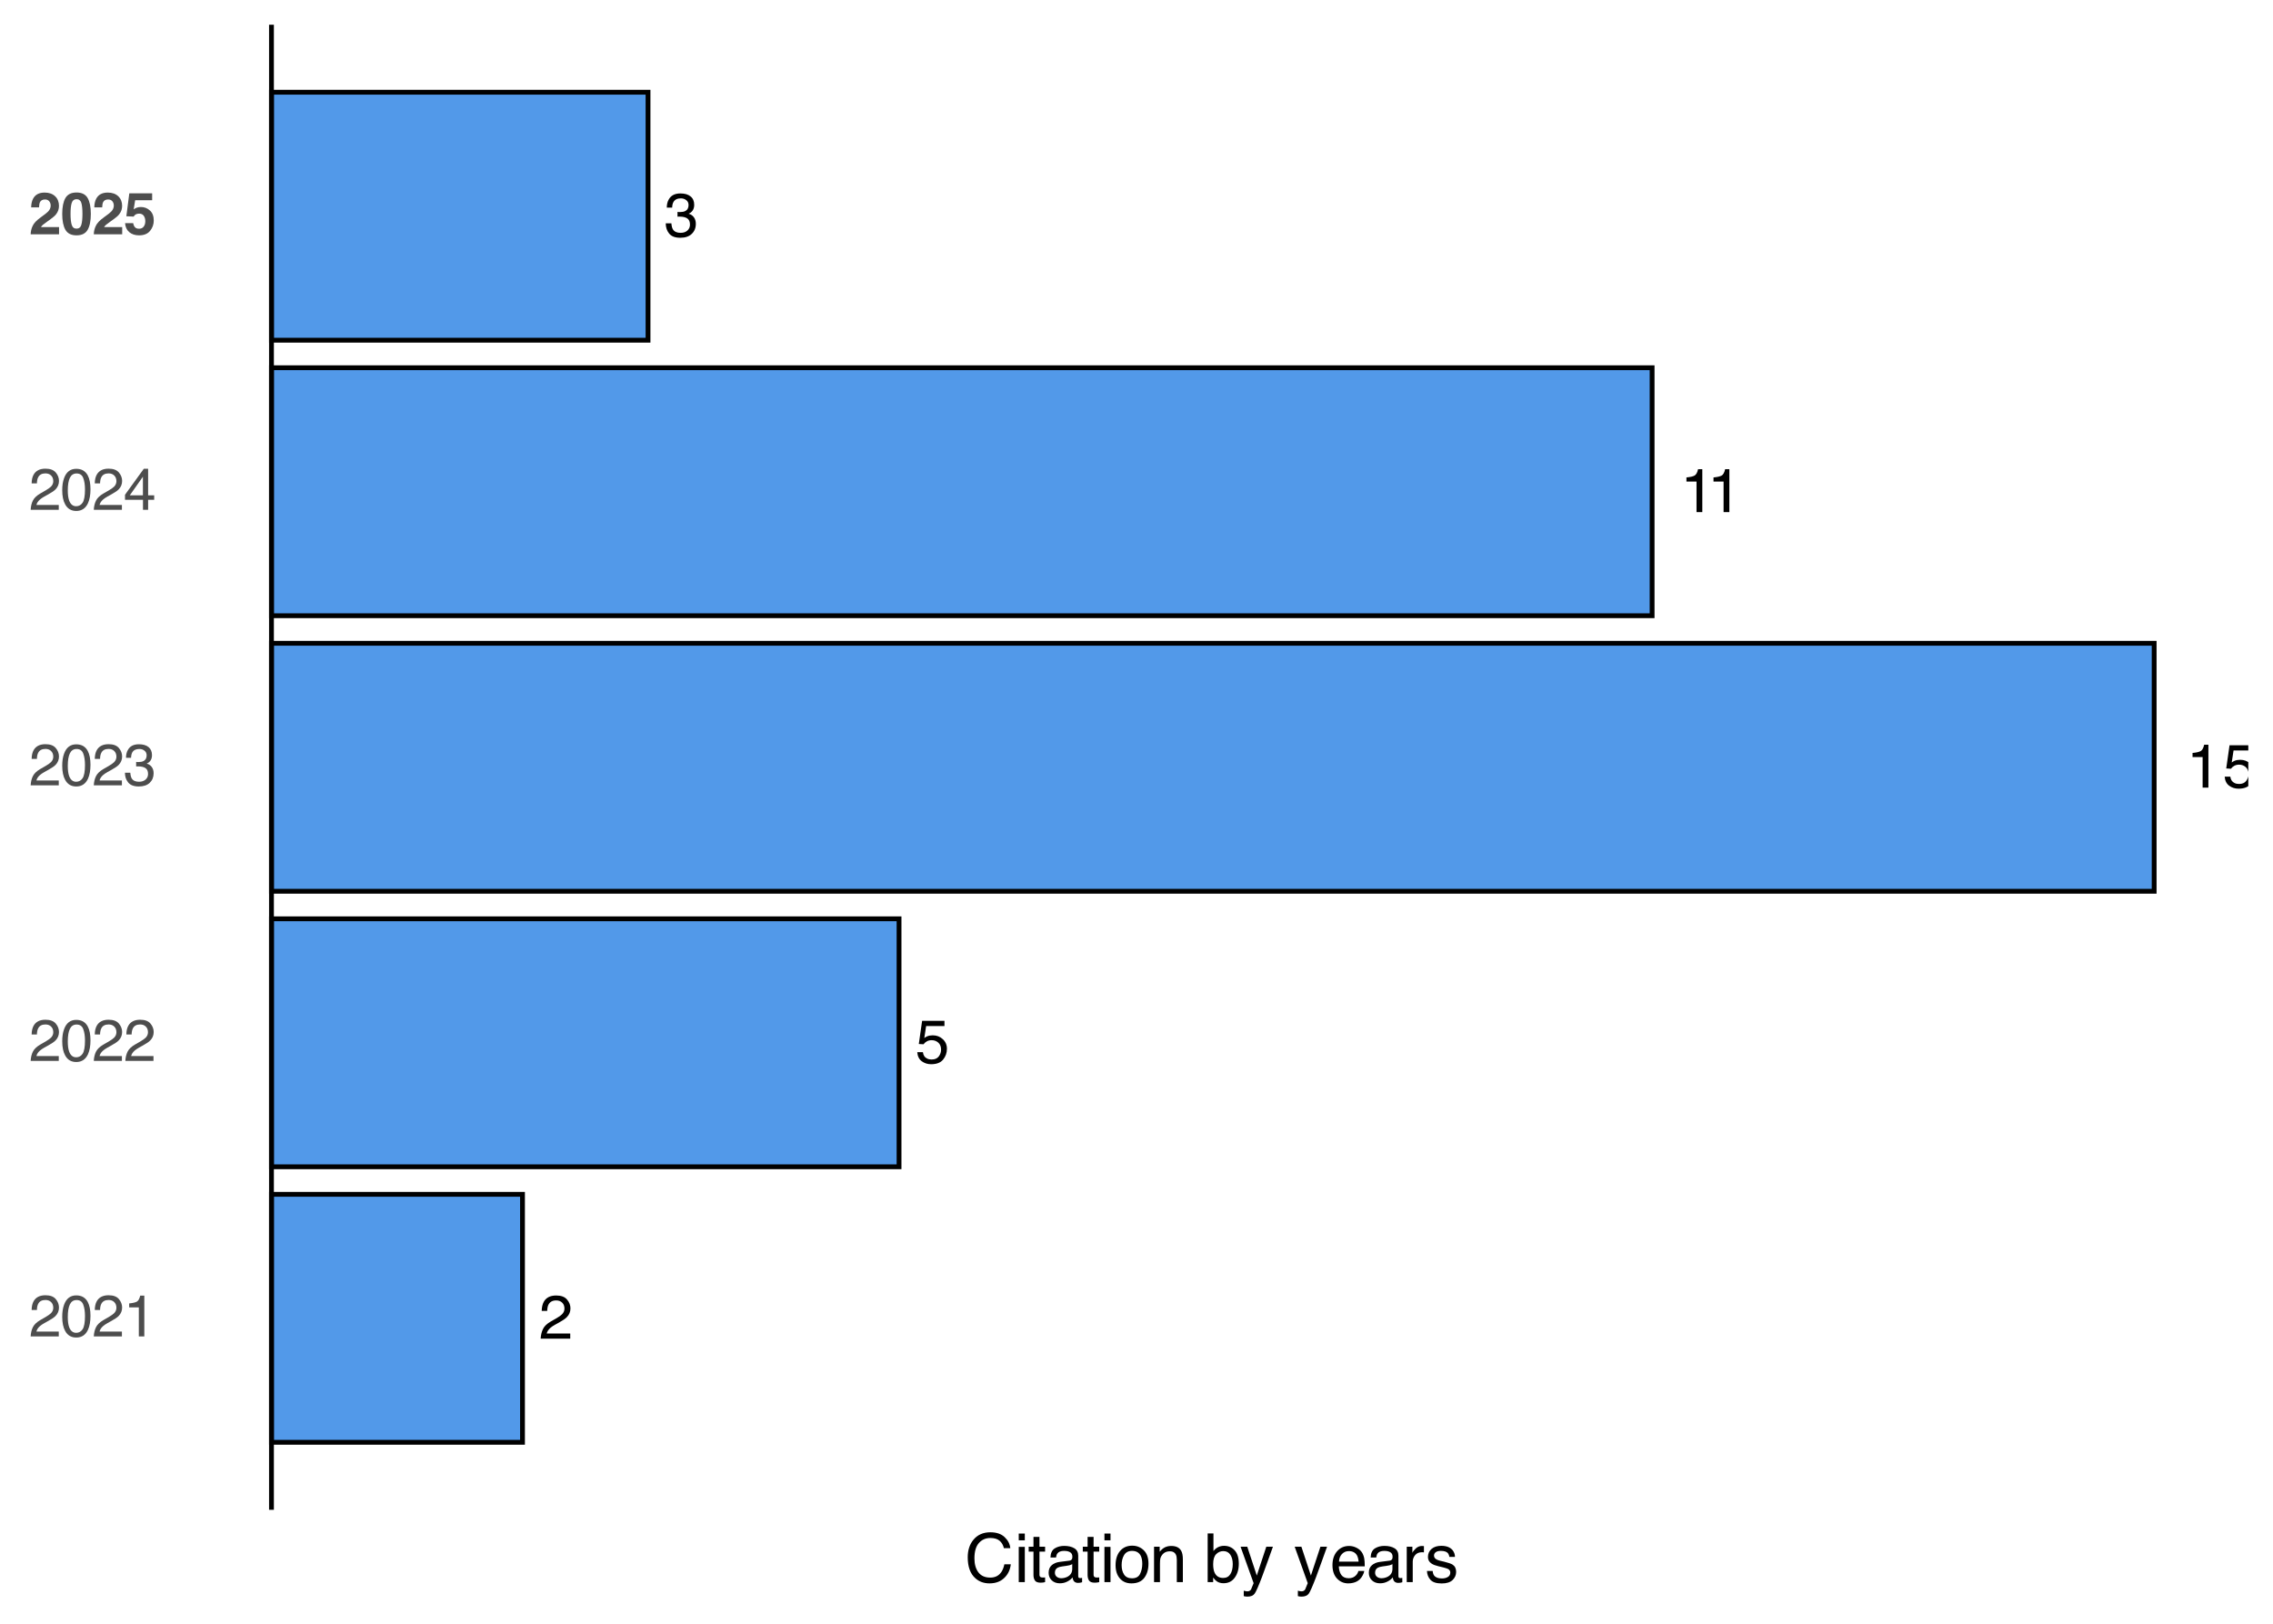
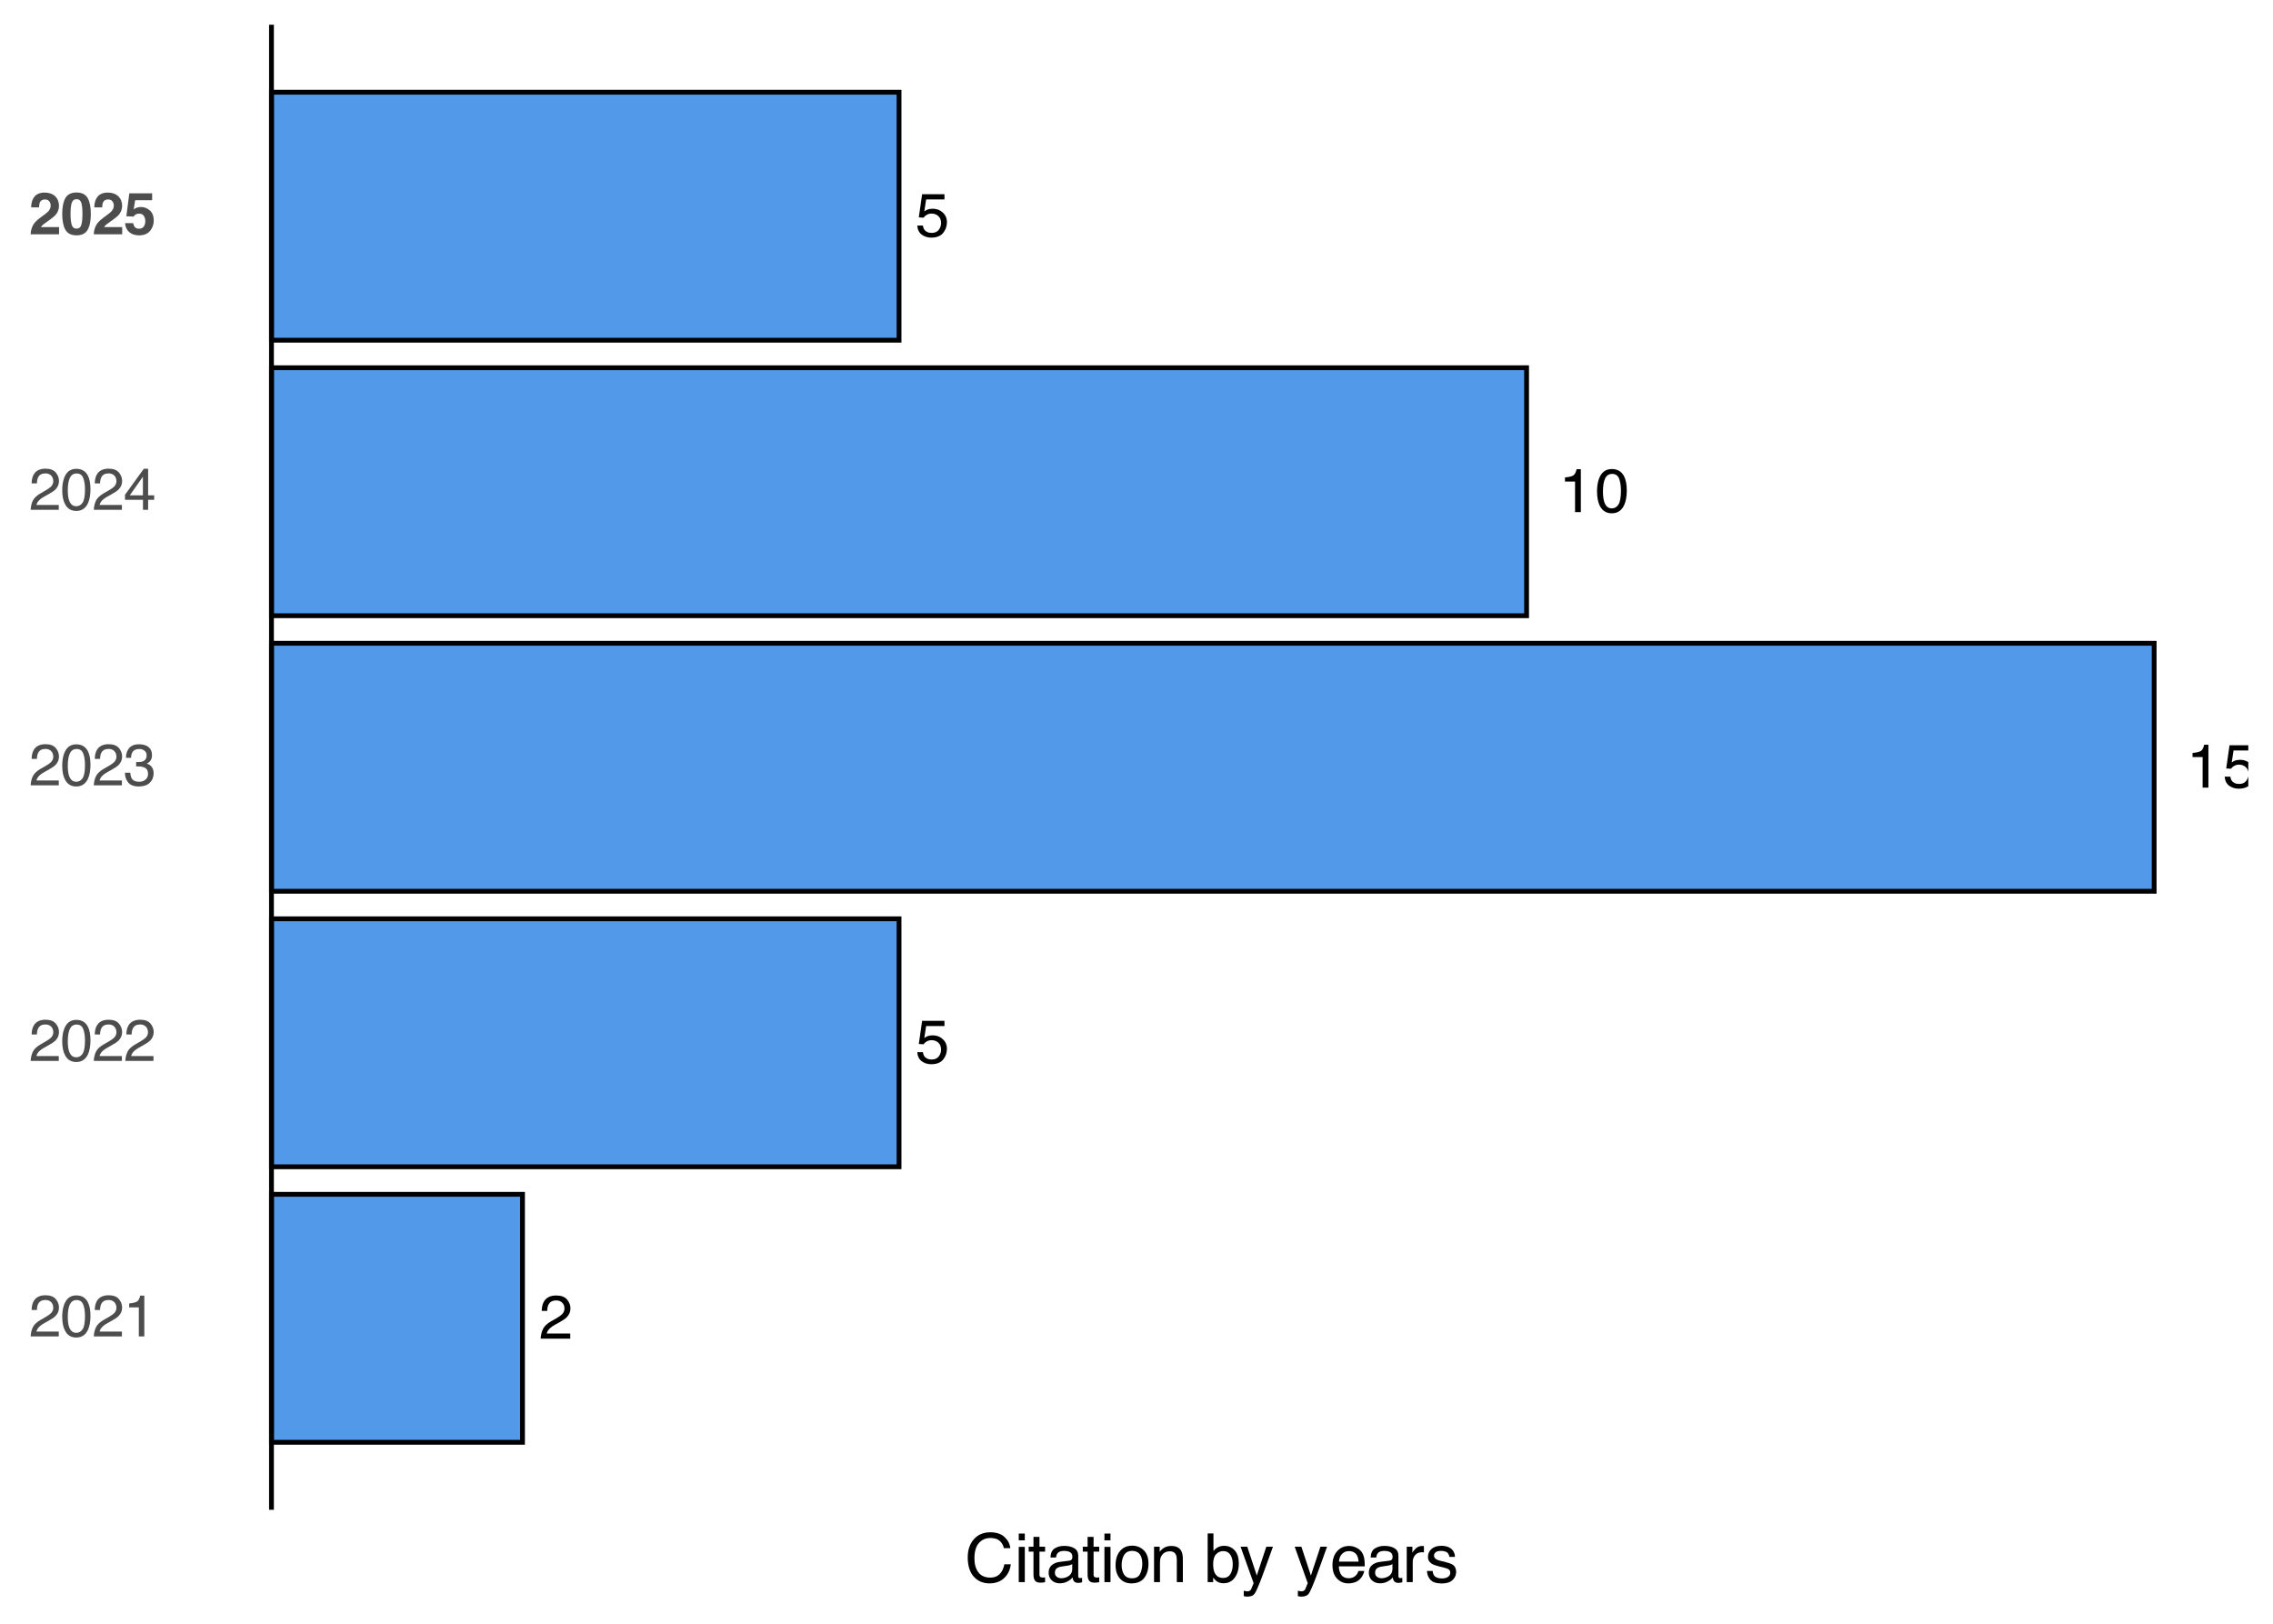
<svg xmlns="http://www.w3.org/2000/svg" xmlns:xlink="http://www.w3.org/1999/xlink" width="504" height="360" viewBox="0 0 504 360">
  <defs>
    <g>
      <g id="glyph-0-0">
        <path d="M 0.438 0 L 0.438 -9.797 L 8.219 -9.797 L 8.219 0 Z M 6.984 -1.234 L 6.984 -8.562 L 1.672 -8.562 L 1.672 -1.234 Z M 6.984 -1.234 " />
      </g>
      <g id="glyph-0-1">
        <path d="M 0.422 0 C 0.473 -0.82 0.645 -1.535 0.938 -2.141 C 1.227 -2.754 1.805 -3.312 2.672 -3.812 L 3.953 -4.547 C 4.523 -4.879 4.926 -5.164 5.156 -5.406 C 5.52 -5.77 5.703 -6.191 5.703 -6.672 C 5.703 -7.223 5.535 -7.66 5.203 -7.984 C 4.867 -8.316 4.426 -8.484 3.875 -8.484 C 3.051 -8.484 2.477 -8.172 2.156 -7.547 C 1.988 -7.211 1.895 -6.75 1.875 -6.156 L 0.656 -6.156 C 0.676 -6.988 0.832 -7.664 1.125 -8.188 C 1.645 -9.113 2.562 -9.578 3.875 -9.578 C 4.969 -9.578 5.766 -9.281 6.266 -8.688 C 6.773 -8.102 7.031 -7.445 7.031 -6.719 C 7.031 -5.957 6.758 -5.305 6.219 -4.766 C 5.906 -4.441 5.348 -4.055 4.547 -3.609 L 3.641 -3.109 C 3.203 -2.867 2.859 -2.641 2.609 -2.422 C 2.16 -2.035 1.879 -1.609 1.766 -1.141 L 6.984 -1.141 L 6.984 0 Z M 0.422 0 " />
      </g>
      <g id="glyph-0-2">
        <path d="M 1.688 -2.438 C 1.77 -1.75 2.086 -1.273 2.641 -1.016 C 2.922 -0.879 3.25 -0.812 3.625 -0.812 C 4.332 -0.812 4.859 -1.035 5.203 -1.484 C 5.547 -1.941 5.719 -2.445 5.719 -3 C 5.719 -3.664 5.516 -4.18 5.109 -4.547 C 4.703 -4.91 4.211 -5.094 3.641 -5.094 C 3.234 -5.094 2.879 -5.008 2.578 -4.844 C 2.285 -4.688 2.035 -4.469 1.828 -4.188 L 0.781 -4.25 L 1.516 -9.391 L 6.469 -9.391 L 6.469 -8.234 L 2.406 -8.234 L 2 -5.578 C 2.227 -5.742 2.441 -5.867 2.641 -5.953 C 2.992 -6.098 3.406 -6.172 3.875 -6.172 C 4.75 -6.172 5.488 -5.891 6.094 -5.328 C 6.707 -4.766 7.016 -4.051 7.016 -3.188 C 7.016 -2.281 6.734 -1.484 6.172 -0.797 C 5.617 -0.109 4.727 0.234 3.5 0.234 C 2.727 0.234 2.039 0.016 1.438 -0.422 C 0.844 -0.859 0.508 -1.531 0.438 -2.438 Z M 1.688 -2.438 " />
      </g>
      <g id="glyph-0-3">
        <path d="M 1.312 -6.766 L 1.312 -7.688 C 2.176 -7.77 2.781 -7.91 3.125 -8.109 C 3.469 -8.305 3.723 -8.773 3.891 -9.516 L 4.828 -9.516 L 4.828 0 L 3.547 0 L 3.547 -6.766 Z M 1.312 -6.766 " />
      </g>
      <g id="glyph-0-4">
-         <path d="M 3.547 0.266 C 2.422 0.266 1.602 -0.039 1.094 -0.656 C 0.582 -1.281 0.328 -2.039 0.328 -2.938 L 1.578 -2.938 C 1.629 -2.312 1.742 -1.863 1.922 -1.594 C 2.234 -1.082 2.797 -0.828 3.609 -0.828 C 4.242 -0.828 4.75 -0.992 5.125 -1.328 C 5.508 -1.672 5.703 -2.109 5.703 -2.641 C 5.703 -3.305 5.5 -3.77 5.094 -4.031 C 4.695 -4.289 4.141 -4.422 3.422 -4.422 C 3.348 -4.422 3.27 -4.422 3.188 -4.422 C 3.102 -4.422 3.02 -4.414 2.938 -4.406 L 2.938 -5.469 C 3.062 -5.457 3.164 -5.445 3.25 -5.438 C 3.332 -5.438 3.422 -5.438 3.516 -5.438 C 3.961 -5.438 4.332 -5.504 4.625 -5.641 C 5.133 -5.891 5.391 -6.336 5.391 -6.984 C 5.391 -7.453 5.219 -7.816 4.875 -8.078 C 4.539 -8.336 4.148 -8.469 3.703 -8.469 C 2.898 -8.469 2.348 -8.203 2.047 -7.672 C 1.867 -7.379 1.77 -6.961 1.75 -6.422 L 0.562 -6.422 C 0.562 -7.129 0.707 -7.734 1 -8.234 C 1.488 -9.117 2.348 -9.562 3.578 -9.562 C 4.547 -9.562 5.297 -9.344 5.828 -8.906 C 6.367 -8.477 6.641 -7.852 6.641 -7.031 C 6.641 -6.438 6.477 -5.957 6.156 -5.594 C 5.969 -5.375 5.719 -5.195 5.406 -5.062 C 5.906 -4.926 6.297 -4.66 6.578 -4.266 C 6.859 -3.879 7 -3.398 7 -2.828 C 7 -1.91 6.695 -1.164 6.094 -0.594 C 5.5 -0.02 4.648 0.266 3.547 0.266 Z M 3.547 0.266 " />
+         <path d="M 3.688 -9.547 C 4.926 -9.547 5.82 -9.035 6.375 -8.016 C 6.801 -7.234 7.016 -6.156 7.016 -4.781 C 7.016 -3.488 6.82 -2.414 6.438 -1.562 C 5.875 -0.344 4.957 0.266 3.688 0.266 C 2.539 0.266 1.688 -0.234 1.125 -1.234 C 0.656 -2.066 0.422 -3.18 0.422 -4.578 C 0.422 -5.66 0.562 -6.594 0.844 -7.375 C 1.375 -8.82 2.32 -9.547 3.688 -9.547 Z M 3.688 -0.828 C 4.301 -0.828 4.789 -1.102 5.156 -1.656 C 5.531 -2.207 5.719 -3.234 5.719 -4.734 C 5.719 -5.828 5.582 -6.723 5.312 -7.422 C 5.051 -8.117 4.535 -8.469 3.766 -8.469 C 3.055 -8.469 2.539 -8.133 2.219 -7.469 C 1.895 -6.801 1.734 -5.82 1.734 -4.531 C 1.734 -3.562 1.836 -2.781 2.047 -2.188 C 2.359 -1.281 2.906 -0.828 3.688 -0.828 Z M 3.688 -0.828 " />
      </g>
      <g id="glyph-1-0">
        <path d="M 0.422 0 L 0.422 -9.328 L 7.828 -9.328 L 7.828 0 Z M 6.656 -1.172 L 6.656 -8.156 L 1.594 -8.156 L 1.594 -1.172 Z M 6.656 -1.172 " />
      </g>
      <g id="glyph-1-1">
        <path d="M 0.406 0 C 0.445 -0.781 0.609 -1.457 0.891 -2.031 C 1.172 -2.613 1.723 -3.145 2.547 -3.625 L 3.766 -4.328 C 4.305 -4.648 4.688 -4.922 4.906 -5.141 C 5.25 -5.492 5.422 -5.895 5.422 -6.344 C 5.422 -6.875 5.258 -7.297 4.938 -7.609 C 4.625 -7.922 4.207 -8.078 3.688 -8.078 C 2.895 -8.078 2.352 -7.781 2.062 -7.188 C 1.895 -6.863 1.805 -6.422 1.797 -5.859 L 0.625 -5.859 C 0.633 -6.648 0.781 -7.297 1.062 -7.797 C 1.562 -8.68 2.438 -9.125 3.688 -9.125 C 4.727 -9.125 5.488 -8.844 5.969 -8.281 C 6.445 -7.719 6.688 -7.094 6.688 -6.406 C 6.688 -5.676 6.43 -5.051 5.922 -4.531 C 5.629 -4.227 5.098 -3.863 4.328 -3.438 L 3.453 -2.953 C 3.047 -2.723 2.723 -2.504 2.484 -2.297 C 2.055 -1.93 1.789 -1.523 1.688 -1.078 L 6.641 -1.078 L 6.641 0 Z M 0.406 0 " />
      </g>
      <g id="glyph-1-2">
        <path d="M 3.516 -9.094 C 4.691 -9.094 5.539 -8.609 6.062 -7.641 C 6.469 -6.891 6.672 -5.863 6.672 -4.562 C 6.672 -3.32 6.488 -2.297 6.125 -1.484 C 5.594 -0.328 4.723 0.25 3.516 0.25 C 2.422 0.25 1.609 -0.223 1.078 -1.172 C 0.629 -1.961 0.406 -3.023 0.406 -4.359 C 0.406 -5.391 0.539 -6.273 0.812 -7.016 C 1.312 -8.398 2.211 -9.094 3.516 -9.094 Z M 3.5 -0.797 C 4.094 -0.797 4.566 -1.055 4.922 -1.578 C 5.273 -2.109 5.453 -3.086 5.453 -4.516 C 5.453 -5.547 5.32 -6.395 5.062 -7.062 C 4.812 -7.727 4.32 -8.062 3.594 -8.062 C 2.914 -8.062 2.422 -7.742 2.109 -7.109 C 1.797 -6.473 1.641 -5.539 1.641 -4.312 C 1.641 -3.383 1.738 -2.641 1.938 -2.078 C 2.25 -1.223 2.77 -0.797 3.5 -0.797 Z M 3.5 -0.797 " />
      </g>
      <g id="glyph-1-3">
        <path d="M 1.25 -6.438 L 1.25 -7.312 C 2.07 -7.395 2.645 -7.531 2.969 -7.719 C 3.289 -7.906 3.535 -8.348 3.703 -9.047 L 4.609 -9.047 L 4.609 0 L 3.391 0 L 3.391 -6.438 Z M 1.25 -6.438 " />
      </g>
      <g id="glyph-1-4">
        <path d="M 3.375 0.25 C 2.301 0.25 1.52 -0.047 1.031 -0.641 C 0.551 -1.234 0.312 -1.953 0.312 -2.797 L 1.5 -2.797 C 1.551 -2.203 1.66 -1.773 1.828 -1.516 C 2.129 -1.035 2.664 -0.797 3.438 -0.797 C 4.039 -0.797 4.523 -0.957 4.891 -1.281 C 5.254 -1.602 5.438 -2.016 5.438 -2.516 C 5.438 -3.141 5.242 -3.578 4.859 -3.828 C 4.473 -4.078 3.941 -4.203 3.266 -4.203 C 3.191 -4.203 3.113 -4.203 3.031 -4.203 C 2.945 -4.203 2.867 -4.203 2.797 -4.203 L 2.797 -5.203 C 2.91 -5.191 3.008 -5.18 3.094 -5.172 C 3.176 -5.172 3.266 -5.172 3.359 -5.172 C 3.785 -5.172 4.133 -5.238 4.406 -5.375 C 4.883 -5.613 5.125 -6.035 5.125 -6.641 C 5.125 -7.098 4.961 -7.445 4.641 -7.688 C 4.328 -7.938 3.953 -8.062 3.516 -8.062 C 2.754 -8.062 2.227 -7.805 1.938 -7.297 C 1.781 -7.016 1.691 -6.617 1.672 -6.109 L 0.547 -6.109 C 0.547 -6.785 0.68 -7.359 0.953 -7.828 C 1.41 -8.68 2.227 -9.109 3.406 -9.109 C 4.332 -9.109 5.047 -8.898 5.547 -8.484 C 6.055 -8.066 6.312 -7.469 6.312 -6.688 C 6.312 -6.133 6.16 -5.68 5.859 -5.328 C 5.68 -5.117 5.441 -4.953 5.141 -4.828 C 5.617 -4.691 5.992 -4.438 6.266 -4.062 C 6.535 -3.688 6.672 -3.227 6.672 -2.688 C 6.672 -1.82 6.383 -1.113 5.812 -0.562 C 5.238 -0.02 4.426 0.25 3.375 0.25 Z M 3.375 0.25 " />
      </g>
      <g id="glyph-1-5">
        <path d="M 4.297 -3.219 L 4.297 -7.344 L 1.391 -3.219 Z M 4.312 0 L 4.312 -2.219 L 0.328 -2.219 L 0.328 -3.344 L 4.5 -9.109 L 5.453 -9.109 L 5.453 -3.219 L 6.797 -3.219 L 6.797 -2.219 L 5.453 -2.219 L 5.453 0 Z M 4.312 0 " />
      </g>
      <g id="glyph-2-0">
        <path d="M 0.984 -9.359 L 8.516 -9.359 L 8.516 0 L 0.984 0 Z M 7.344 -1.172 L 7.344 -8.188 L 2.141 -8.188 L 2.141 -1.172 Z M 7.344 -1.172 " />
      </g>
      <g id="glyph-2-1">
        <path d="M 4.516 -7.328 C 4.305 -7.586 4 -7.719 3.594 -7.719 C 3.039 -7.719 2.664 -7.516 2.469 -7.109 C 2.352 -6.867 2.285 -6.488 2.266 -5.969 L 0.516 -5.969 C 0.535 -6.75 0.676 -7.383 0.938 -7.875 C 1.414 -8.789 2.27 -9.25 3.5 -9.25 C 4.477 -9.25 5.254 -8.977 5.828 -8.438 C 6.398 -7.895 6.688 -7.18 6.688 -6.297 C 6.688 -5.617 6.484 -5.016 6.078 -4.484 C 5.816 -4.129 5.379 -3.738 4.766 -3.312 L 4.047 -2.797 C 3.586 -2.473 3.273 -2.238 3.109 -2.094 C 2.941 -1.945 2.801 -1.781 2.688 -1.594 L 6.703 -1.594 L 6.703 0 L 0.406 0 C 0.426 -0.656 0.566 -1.258 0.828 -1.812 C 1.086 -2.426 1.695 -3.078 2.656 -3.766 C 3.488 -4.359 4.031 -4.785 4.281 -5.047 C 4.656 -5.441 4.844 -5.879 4.844 -6.359 C 4.844 -6.742 4.734 -7.066 4.516 -7.328 Z M 4.516 -7.328 " />
      </g>
      <g id="glyph-2-2">
        <path d="M 3.578 0.234 C 2.41 0.234 1.586 -0.176 1.109 -1 C 0.641 -1.82 0.406 -2.992 0.406 -4.516 C 0.406 -6.035 0.641 -7.207 1.109 -8.031 C 1.586 -8.852 2.41 -9.266 3.578 -9.266 C 4.754 -9.266 5.578 -8.852 6.047 -8.031 C 6.516 -7.207 6.75 -6.035 6.75 -4.516 C 6.75 -2.992 6.516 -1.82 6.047 -1 C 5.578 -0.176 4.754 0.234 3.578 0.234 Z M 4.641 -2.094 C 4.805 -2.645 4.891 -3.453 4.891 -4.516 C 4.891 -5.617 4.805 -6.438 4.641 -6.969 C 4.473 -7.508 4.117 -7.781 3.578 -7.781 C 3.047 -7.781 2.691 -7.508 2.516 -6.969 C 2.336 -6.438 2.25 -5.617 2.25 -4.516 C 2.25 -3.453 2.336 -2.641 2.516 -2.078 C 2.691 -1.523 3.047 -1.25 3.578 -1.25 C 4.117 -1.25 4.473 -1.531 4.641 -2.094 Z M 4.641 -2.094 " />
      </g>
      <g id="glyph-2-3">
        <path d="M 3.469 -4.578 C 3.25 -4.578 3.055 -4.547 2.891 -4.484 C 2.609 -4.379 2.395 -4.191 2.25 -3.922 L 0.625 -4 L 1.281 -9.078 L 6.344 -9.078 L 6.344 -7.547 L 2.578 -7.547 L 2.25 -5.531 C 2.531 -5.719 2.75 -5.836 2.906 -5.891 C 3.164 -5.992 3.484 -6.047 3.859 -6.047 C 4.629 -6.047 5.297 -5.785 5.859 -5.266 C 6.422 -4.754 6.703 -4.016 6.703 -3.047 C 6.703 -2.191 6.43 -1.43 5.891 -0.766 C 5.348 -0.098 4.531 0.234 3.438 0.234 C 2.562 0.234 1.844 0 1.281 -0.469 C 0.719 -0.938 0.406 -1.602 0.344 -2.469 L 2.141 -2.469 C 2.211 -2.07 2.348 -1.766 2.547 -1.547 C 2.754 -1.336 3.055 -1.234 3.453 -1.234 C 3.898 -1.234 4.238 -1.391 4.469 -1.703 C 4.707 -2.016 4.828 -2.41 4.828 -2.891 C 4.828 -3.359 4.719 -3.754 4.5 -4.078 C 4.281 -4.41 3.938 -4.578 3.469 -4.578 Z M 3.469 -4.578 " />
      </g>
      <g id="glyph-3-0">
        <path d="M 0.484 0 L 0.484 -10.766 L 9.031 -10.766 L 9.031 0 Z M 7.672 -1.344 L 7.672 -9.406 L 1.828 -9.406 L 1.828 -1.344 Z M 7.672 -1.344 " />
      </g>
      <g id="glyph-3-1">
        <path d="M 5.672 -11.047 C 7.035 -11.047 8.094 -10.688 8.844 -9.969 C 9.594 -9.258 10.008 -8.445 10.094 -7.531 L 8.672 -7.531 C 8.516 -8.219 8.195 -8.766 7.719 -9.172 C 7.238 -9.578 6.562 -9.781 5.688 -9.781 C 4.633 -9.781 3.781 -9.406 3.125 -8.656 C 2.469 -7.914 2.141 -6.781 2.141 -5.25 C 2.141 -3.988 2.43 -2.961 3.016 -2.172 C 3.609 -1.391 4.488 -1 5.656 -1 C 6.727 -1 7.547 -1.41 8.109 -2.234 C 8.41 -2.672 8.633 -3.242 8.781 -3.953 L 10.203 -3.953 C 10.078 -2.816 9.656 -1.867 8.938 -1.109 C 8.082 -0.18 6.93 0.281 5.484 0.281 C 4.234 0.281 3.188 -0.098 2.344 -0.859 C 1.219 -1.859 0.656 -3.406 0.656 -5.5 C 0.656 -7.082 1.078 -8.379 1.922 -9.391 C 2.828 -10.492 4.078 -11.047 5.672 -11.047 Z M 5.391 -11.047 Z M 5.391 -11.047 " />
      </g>
      <g id="glyph-3-2">
        <path d="M 0.969 -7.812 L 2.312 -7.812 L 2.312 0 L 0.969 0 Z M 0.969 -10.766 L 2.312 -10.766 L 2.312 -9.266 L 0.969 -9.266 Z M 0.969 -10.766 " />
      </g>
      <g id="glyph-3-3">
        <path d="M 1.234 -10.031 L 2.562 -10.031 L 2.562 -7.844 L 3.812 -7.844 L 3.812 -6.766 L 2.562 -6.766 L 2.562 -1.641 C 2.562 -1.367 2.656 -1.188 2.844 -1.094 C 2.945 -1.039 3.117 -1.016 3.359 -1.016 C 3.422 -1.016 3.488 -1.016 3.562 -1.016 C 3.633 -1.023 3.719 -1.035 3.812 -1.047 L 3.812 0 C 3.664 0.039 3.508 0.07 3.344 0.094 C 3.176 0.113 3 0.125 2.812 0.125 C 2.195 0.125 1.781 -0.031 1.562 -0.344 C 1.344 -0.664 1.234 -1.078 1.234 -1.578 L 1.234 -6.766 L 0.172 -6.766 L 0.172 -7.844 L 1.234 -7.844 Z M 1.234 -10.031 " />
      </g>
      <g id="glyph-3-4">
        <path d="M 1.984 -2.094 C 1.984 -1.707 2.117 -1.406 2.391 -1.188 C 2.672 -0.969 3.004 -0.859 3.391 -0.859 C 3.848 -0.859 4.297 -0.961 4.734 -1.172 C 5.461 -1.535 5.828 -2.125 5.828 -2.938 L 5.828 -3.984 C 5.672 -3.891 5.461 -3.805 5.203 -3.734 C 4.953 -3.672 4.703 -3.625 4.453 -3.594 L 3.656 -3.484 C 3.176 -3.422 2.816 -3.32 2.578 -3.188 C 2.18 -2.957 1.984 -2.594 1.984 -2.094 Z M 5.172 -4.75 C 5.473 -4.789 5.676 -4.922 5.781 -5.141 C 5.832 -5.254 5.859 -5.422 5.859 -5.641 C 5.859 -6.086 5.695 -6.41 5.375 -6.609 C 5.062 -6.816 4.609 -6.922 4.016 -6.922 C 3.328 -6.922 2.836 -6.734 2.547 -6.359 C 2.391 -6.16 2.285 -5.859 2.234 -5.453 L 1 -5.453 C 1.031 -6.422 1.344 -7.094 1.938 -7.469 C 2.539 -7.844 3.242 -8.031 4.047 -8.031 C 4.961 -8.031 5.711 -7.852 6.297 -7.5 C 6.867 -7.156 7.156 -6.609 7.156 -5.859 L 7.156 -1.344 C 7.156 -1.207 7.18 -1.098 7.234 -1.016 C 7.285 -0.93 7.406 -0.891 7.594 -0.891 C 7.645 -0.891 7.707 -0.895 7.781 -0.906 C 7.852 -0.914 7.93 -0.926 8.016 -0.938 L 8.016 0.031 C 7.816 0.094 7.66 0.129 7.547 0.141 C 7.441 0.16 7.297 0.172 7.109 0.172 C 6.66 0.172 6.332 0.008 6.125 -0.312 C 6.02 -0.488 5.941 -0.734 5.891 -1.047 C 5.629 -0.691 5.242 -0.383 4.734 -0.125 C 4.234 0.133 3.68 0.266 3.078 0.266 C 2.348 0.266 1.75 0.047 1.281 -0.391 C 0.82 -0.836 0.594 -1.395 0.594 -2.062 C 0.594 -2.789 0.82 -3.352 1.281 -3.75 C 1.738 -4.145 2.332 -4.391 3.062 -4.484 Z M 4.078 -8.031 Z M 4.078 -8.031 " />
      </g>
      <g id="glyph-3-5">
        <path d="M 4.078 -0.844 C 4.953 -0.844 5.551 -1.172 5.875 -1.828 C 6.195 -2.492 6.359 -3.234 6.359 -4.047 C 6.359 -4.785 6.242 -5.383 6.016 -5.844 C 5.641 -6.562 5 -6.922 4.094 -6.922 C 3.289 -6.922 2.703 -6.613 2.328 -6 C 1.961 -5.383 1.781 -4.641 1.781 -3.766 C 1.781 -2.93 1.961 -2.234 2.328 -1.672 C 2.703 -1.117 3.285 -0.844 4.078 -0.844 Z M 4.125 -8.078 C 5.133 -8.078 5.988 -7.738 6.688 -7.062 C 7.383 -6.383 7.734 -5.395 7.734 -4.094 C 7.734 -2.82 7.426 -1.773 6.812 -0.953 C 6.195 -0.129 5.242 0.281 3.953 0.281 C 2.879 0.281 2.023 -0.082 1.391 -0.812 C 0.754 -1.539 0.438 -2.52 0.438 -3.75 C 0.438 -5.07 0.77 -6.125 1.438 -6.906 C 2.102 -7.688 3 -8.078 4.125 -8.078 Z M 4.094 -8.031 Z M 4.094 -8.031 " />
      </g>
      <g id="glyph-3-6">
        <path d="M 0.969 -7.844 L 2.219 -7.844 L 2.219 -6.734 C 2.594 -7.191 2.984 -7.52 3.391 -7.719 C 3.805 -7.914 4.27 -8.016 4.781 -8.016 C 5.895 -8.016 6.645 -7.629 7.031 -6.859 C 7.25 -6.43 7.359 -5.82 7.359 -5.031 L 7.359 0 L 6.016 0 L 6.016 -4.938 C 6.016 -5.414 5.945 -5.801 5.812 -6.094 C 5.57 -6.582 5.145 -6.828 4.531 -6.828 C 4.219 -6.828 3.961 -6.797 3.766 -6.734 C 3.398 -6.629 3.082 -6.414 2.812 -6.094 C 2.594 -5.832 2.445 -5.562 2.375 -5.281 C 2.312 -5.008 2.281 -4.617 2.281 -4.109 L 2.281 0 L 0.969 0 Z M 4.062 -8.031 Z M 4.062 -8.031 " />
      </g>
      <g id="glyph-3-7">
</g>
      <g id="glyph-3-8">
        <path d="M 0.859 -10.797 L 2.141 -10.797 L 2.141 -6.891 C 2.43 -7.266 2.773 -7.551 3.172 -7.75 C 3.578 -7.945 4.016 -8.047 4.484 -8.047 C 5.461 -8.047 6.254 -7.707 6.859 -7.031 C 7.461 -6.363 7.766 -5.379 7.766 -4.078 C 7.766 -2.836 7.461 -1.805 6.859 -0.984 C 6.266 -0.16 5.438 0.25 4.375 0.25 C 3.781 0.25 3.273 0.102 2.859 -0.188 C 2.617 -0.352 2.359 -0.625 2.078 -1 L 2.078 0 L 0.859 0 Z M 4.297 -0.922 C 5.004 -0.922 5.535 -1.203 5.891 -1.766 C 6.242 -2.328 6.422 -3.07 6.422 -4 C 6.422 -4.832 6.242 -5.52 5.891 -6.062 C 5.535 -6.602 5.016 -6.875 4.328 -6.875 C 3.723 -6.875 3.195 -6.648 2.75 -6.203 C 2.301 -5.754 2.078 -5.02 2.078 -4 C 2.078 -3.27 2.164 -2.676 2.344 -2.219 C 2.695 -1.352 3.348 -0.922 4.297 -0.922 Z M 4.297 -0.922 " />
      </g>
      <g id="glyph-3-9">
        <path d="M 5.859 -7.844 L 7.328 -7.844 C 7.141 -7.344 6.727 -6.195 6.094 -4.406 C 5.613 -3.051 5.211 -1.953 4.891 -1.109 C 4.129 0.891 3.594 2.109 3.281 2.547 C 2.969 2.992 2.426 3.219 1.656 3.219 C 1.477 3.219 1.336 3.207 1.234 3.188 C 1.129 3.176 1.004 3.148 0.859 3.109 L 0.859 1.906 C 1.086 1.969 1.254 2.004 1.359 2.016 C 1.461 2.035 1.555 2.047 1.641 2.047 C 1.879 2.047 2.055 2.004 2.172 1.922 C 2.285 1.848 2.383 1.754 2.469 1.641 C 2.488 1.598 2.57 1.395 2.719 1.031 C 2.875 0.664 2.984 0.398 3.047 0.234 L 0.156 -7.844 L 1.641 -7.844 L 3.75 -1.453 Z M 3.75 -8.031 Z M 3.75 -8.031 " />
      </g>
      <g id="glyph-3-10">
        <path d="M 4.234 -8.016 C 4.785 -8.016 5.32 -7.883 5.844 -7.625 C 6.375 -7.363 6.773 -7.023 7.047 -6.609 C 7.305 -6.211 7.484 -5.754 7.578 -5.234 C 7.648 -4.867 7.688 -4.289 7.688 -3.5 L 1.938 -3.5 C 1.969 -2.707 2.156 -2.066 2.5 -1.578 C 2.852 -1.098 3.398 -0.859 4.141 -0.859 C 4.828 -0.859 5.375 -1.086 5.781 -1.547 C 6.02 -1.805 6.188 -2.113 6.281 -2.469 L 7.578 -2.469 C 7.547 -2.176 7.43 -1.852 7.234 -1.5 C 7.047 -1.145 6.832 -0.852 6.594 -0.625 C 6.188 -0.238 5.691 0.02 5.109 0.156 C 4.785 0.238 4.426 0.281 4.031 0.281 C 3.051 0.281 2.223 -0.07 1.547 -0.781 C 0.867 -1.5 0.531 -2.492 0.531 -3.766 C 0.531 -5.023 0.867 -6.047 1.547 -6.828 C 2.234 -7.617 3.129 -8.016 4.234 -8.016 Z M 6.328 -4.547 C 6.273 -5.117 6.156 -5.578 5.969 -5.922 C 5.602 -6.555 5 -6.875 4.156 -6.875 C 3.551 -6.875 3.039 -6.656 2.625 -6.219 C 2.219 -5.781 2.004 -5.223 1.984 -4.547 Z M 4.109 -8.031 Z M 4.109 -8.031 " />
      </g>
      <g id="glyph-3-11">
        <path d="M 1 -7.844 L 2.25 -7.844 L 2.25 -6.484 C 2.352 -6.754 2.602 -7.078 3 -7.453 C 3.406 -7.828 3.867 -8.016 4.391 -8.016 C 4.422 -8.016 4.461 -8.008 4.516 -8 C 4.578 -8 4.676 -7.992 4.812 -7.984 L 4.812 -6.594 C 4.738 -6.602 4.664 -6.609 4.594 -6.609 C 4.531 -6.617 4.461 -6.625 4.391 -6.625 C 3.723 -6.625 3.211 -6.41 2.859 -5.984 C 2.504 -5.555 2.328 -5.066 2.328 -4.516 L 2.328 0 L 1 0 Z M 1 -7.844 " />
      </g>
      <g id="glyph-3-12">
        <path d="M 1.75 -2.469 C 1.789 -2.02 1.898 -1.68 2.078 -1.453 C 2.41 -1.023 2.988 -0.812 3.812 -0.812 C 4.301 -0.812 4.727 -0.914 5.094 -1.125 C 5.469 -1.344 5.656 -1.672 5.656 -2.109 C 5.656 -2.453 5.504 -2.711 5.203 -2.891 C 5.016 -2.992 4.641 -3.117 4.078 -3.266 L 3.031 -3.516 C 2.363 -3.68 1.867 -3.867 1.547 -4.078 C 0.984 -4.43 0.703 -4.926 0.703 -5.562 C 0.703 -6.301 0.969 -6.898 1.5 -7.359 C 2.039 -7.816 2.758 -8.047 3.656 -8.047 C 4.844 -8.047 5.695 -7.703 6.219 -7.016 C 6.539 -6.566 6.695 -6.094 6.688 -5.594 L 5.453 -5.594 C 5.422 -5.883 5.316 -6.156 5.141 -6.406 C 4.836 -6.75 4.312 -6.922 3.562 -6.922 C 3.062 -6.922 2.68 -6.82 2.422 -6.625 C 2.172 -6.438 2.047 -6.188 2.047 -5.875 C 2.047 -5.539 2.211 -5.27 2.547 -5.062 C 2.742 -4.938 3.031 -4.828 3.406 -4.734 L 4.281 -4.531 C 5.227 -4.301 5.863 -4.078 6.188 -3.859 C 6.695 -3.523 6.953 -2.992 6.953 -2.266 C 6.953 -1.566 6.688 -0.961 6.156 -0.453 C 5.633 0.047 4.832 0.297 3.75 0.297 C 2.582 0.297 1.754 0.031 1.266 -0.5 C 0.773 -1.031 0.516 -1.688 0.484 -2.469 Z M 3.703 -8.031 Z M 3.703 -8.031 " />
      </g>
    </g>
    <clipPath id="clip-0">
      <path clip-rule="nonzero" d="M 486 165 L 498.523 165 L 498.523 175 L 486 175 Z M 486 165 " />
    </clipPath>
    <clipPath id="clip-1">
      <path clip-rule="nonzero" d="M 59 5.48 L 61 5.48 L 61 334.742 L 59 334.742 Z M 59 5.48 " />
    </clipPath>
  </defs>
  <rect x="-50.4" y="-36" width="604.8" height="432" fill="rgb(100%, 100%, 100%)" fill-opacity="1" />
  <path fill-rule="nonzero" fill="rgb(15.294%, 50.196%, 89.02%)" fill-opacity="0.8" stroke-width="1.067" stroke-linecap="butt" stroke-linejoin="miter" stroke="rgb(0%, 0%, 0%)" stroke-opacity="1" stroke-miterlimit="10" d="M 60.195 319.773 L 115.855 319.773 L 115.855 264.793 L 60.195 264.793 Z M 60.195 319.773 " />
  <path fill-rule="nonzero" fill="rgb(15.294%, 50.196%, 89.02%)" fill-opacity="0.8" stroke-width="1.067" stroke-linecap="butt" stroke-linejoin="miter" stroke="rgb(0%, 0%, 0%)" stroke-opacity="1" stroke-miterlimit="10" d="M 60.195 258.688 L 199.348 258.688 L 199.348 203.707 L 60.195 203.707 Z M 60.195 258.688 " />
  <path fill-rule="nonzero" fill="rgb(15.294%, 50.196%, 89.02%)" fill-opacity="0.8" stroke-width="1.067" stroke-linecap="butt" stroke-linejoin="miter" stroke="rgb(0%, 0%, 0%)" stroke-opacity="1" stroke-miterlimit="10" d="M 60.195 197.602 L 477.648 197.602 L 477.648 142.621 L 60.195 142.621 Z M 60.195 197.602 " />
-   <path fill-rule="nonzero" fill="rgb(15.294%, 50.196%, 89.02%)" fill-opacity="0.8" stroke-width="1.067" stroke-linecap="butt" stroke-linejoin="miter" stroke="rgb(0%, 0%, 0%)" stroke-opacity="1" stroke-miterlimit="10" d="M 60.195 136.512 L 366.328 136.512 L 366.328 81.531 L 60.195 81.531 Z M 60.195 136.512 " />
-   <path fill-rule="nonzero" fill="rgb(15.294%, 50.196%, 89.02%)" fill-opacity="0.8" stroke-width="1.067" stroke-linecap="butt" stroke-linejoin="miter" stroke="rgb(0%, 0%, 0%)" stroke-opacity="1" stroke-miterlimit="10" d="M 60.195 75.426 L 143.688 75.426 L 143.688 20.445 L 60.195 20.445 Z M 60.195 75.426 " />
+   <path fill-rule="nonzero" fill="rgb(15.294%, 50.196%, 89.02%)" fill-opacity="0.8" stroke-width="1.067" stroke-linecap="butt" stroke-linejoin="miter" stroke="rgb(0%, 0%, 0%)" stroke-opacity="1" stroke-miterlimit="10" d="M 60.195 136.512 L 338.496 136.512 L 338.496 81.531 L 60.195 81.531 Z M 60.195 136.512 " />
+   <path fill-rule="nonzero" fill="rgb(15.294%, 50.196%, 89.02%)" fill-opacity="0.8" stroke-width="1.067" stroke-linecap="butt" stroke-linejoin="miter" stroke="rgb(0%, 0%, 0%)" stroke-opacity="1" stroke-miterlimit="10" d="M 60.195 75.426 L 199.348 75.426 L 199.348 20.445 L 60.195 20.445 Z M 60.195 75.426 " />
  <g fill="rgb(0%, 0%, 0%)" fill-opacity="1">
    <use xlink:href="#glyph-0-1" x="119.457" y="296.801" />
  </g>
  <g fill="rgb(0%, 0%, 0%)" fill-opacity="1">
    <use xlink:href="#glyph-0-2" x="202.949" y="235.715" />
  </g>
  <g clip-path="url(#clip-0)">
    <g fill="rgb(0%, 0%, 0%)" fill-opacity="1">
      <use xlink:href="#glyph-0-3" x="484.848" y="174.625" />
      <use xlink:href="#glyph-0-2" x="492.848" y="174.625" />
    </g>
  </g>
  <g fill="rgb(0%, 0%, 0%)" fill-opacity="1">
-     <use xlink:href="#glyph-0-3" x="372.629" y="113.539" />
-     <use xlink:href="#glyph-0-3" x="378.629" y="113.539" />
+     <use xlink:href="#glyph-0-3" x="345.695" y="113.539" />
+     <use xlink:href="#glyph-0-4" x="353.695" y="113.539" />
  </g>
  <g fill="rgb(0%, 0%, 0%)" fill-opacity="1">
-     <use xlink:href="#glyph-0-4" x="147.289" y="52.449" />
+     <use xlink:href="#glyph-0-2" x="202.949" y="52.449" />
  </g>
  <g clip-path="url(#clip-1)">
    <path fill="none" stroke-width="1.067" stroke-linecap="butt" stroke-linejoin="round" stroke="rgb(0%, 0%, 0%)" stroke-opacity="1" stroke-miterlimit="10" d="M 60.195 334.742 L 60.195 5.48 " />
  </g>
  <g fill="rgb(30.196%, 30.196%, 30.196%)" fill-opacity="1">
    <use xlink:href="#glyph-1-1" x="6.391" y="296.296" />
    <use xlink:href="#glyph-1-2" x="13.391" y="296.296" />
    <use xlink:href="#glyph-1-1" x="20.391" y="296.296" />
    <use xlink:href="#glyph-1-3" x="27.391" y="296.296" />
  </g>
  <g fill="rgb(30.196%, 30.196%, 30.196%)" fill-opacity="1">
    <use xlink:href="#glyph-1-1" x="6.391" y="235.21" />
    <use xlink:href="#glyph-1-2" x="13.391" y="235.21" />
    <use xlink:href="#glyph-1-1" x="20.391" y="235.21" />
    <use xlink:href="#glyph-1-1" x="27.391" y="235.21" />
  </g>
  <g fill="rgb(30.196%, 30.196%, 30.196%)" fill-opacity="1">
    <use xlink:href="#glyph-1-1" x="6.391" y="174.12" />
    <use xlink:href="#glyph-1-2" x="13.391" y="174.12" />
    <use xlink:href="#glyph-1-1" x="20.391" y="174.12" />
    <use xlink:href="#glyph-1-4" x="27.391" y="174.12" />
  </g>
  <g fill="rgb(30.196%, 30.196%, 30.196%)" fill-opacity="1">
    <use xlink:href="#glyph-1-1" x="6.391" y="113.034" />
    <use xlink:href="#glyph-1-2" x="13.391" y="113.034" />
    <use xlink:href="#glyph-1-1" x="20.391" y="113.034" />
    <use xlink:href="#glyph-1-5" x="27.391" y="113.034" />
  </g>
  <g fill="rgb(30.196%, 30.196%, 30.196%)" fill-opacity="1">
    <use xlink:href="#glyph-2-1" x="6.391" y="51.944" />
    <use xlink:href="#glyph-2-2" x="13.391" y="51.944" />
    <use xlink:href="#glyph-2-1" x="20.391" y="51.944" />
    <use xlink:href="#glyph-2-3" x="27.391" y="51.944" />
  </g>
  <g fill="rgb(0%, 0%, 0%)" fill-opacity="1">
    <use xlink:href="#glyph-3-1" x="213.922" y="350.77" />
    <use xlink:href="#glyph-3-2" x="224.922" y="350.77" />
    <use xlink:href="#glyph-3-3" x="227.922" y="350.77" />
    <use xlink:href="#glyph-3-4" x="231.922" y="350.77" />
    <use xlink:href="#glyph-3-3" x="239.922" y="350.77" />
    <use xlink:href="#glyph-3-2" x="243.922" y="350.77" />
    <use xlink:href="#glyph-3-5" x="246.922" y="350.77" />
    <use xlink:href="#glyph-3-6" x="254.922" y="350.77" />
    <use xlink:href="#glyph-3-7" x="262.922" y="350.77" />
    <use xlink:href="#glyph-3-8" x="266.922" y="350.77" />
    <use xlink:href="#glyph-3-9" x="274.922" y="350.77" />
    <use xlink:href="#glyph-3-7" x="282.922" y="350.77" />
    <use xlink:href="#glyph-3-9" x="286.922" y="350.77" />
    <use xlink:href="#glyph-3-10" x="294.922" y="350.77" />
    <use xlink:href="#glyph-3-4" x="302.922" y="350.77" />
    <use xlink:href="#glyph-3-11" x="310.922" y="350.77" />
    <use xlink:href="#glyph-3-12" x="315.922" y="350.77" />
  </g>
</svg>
